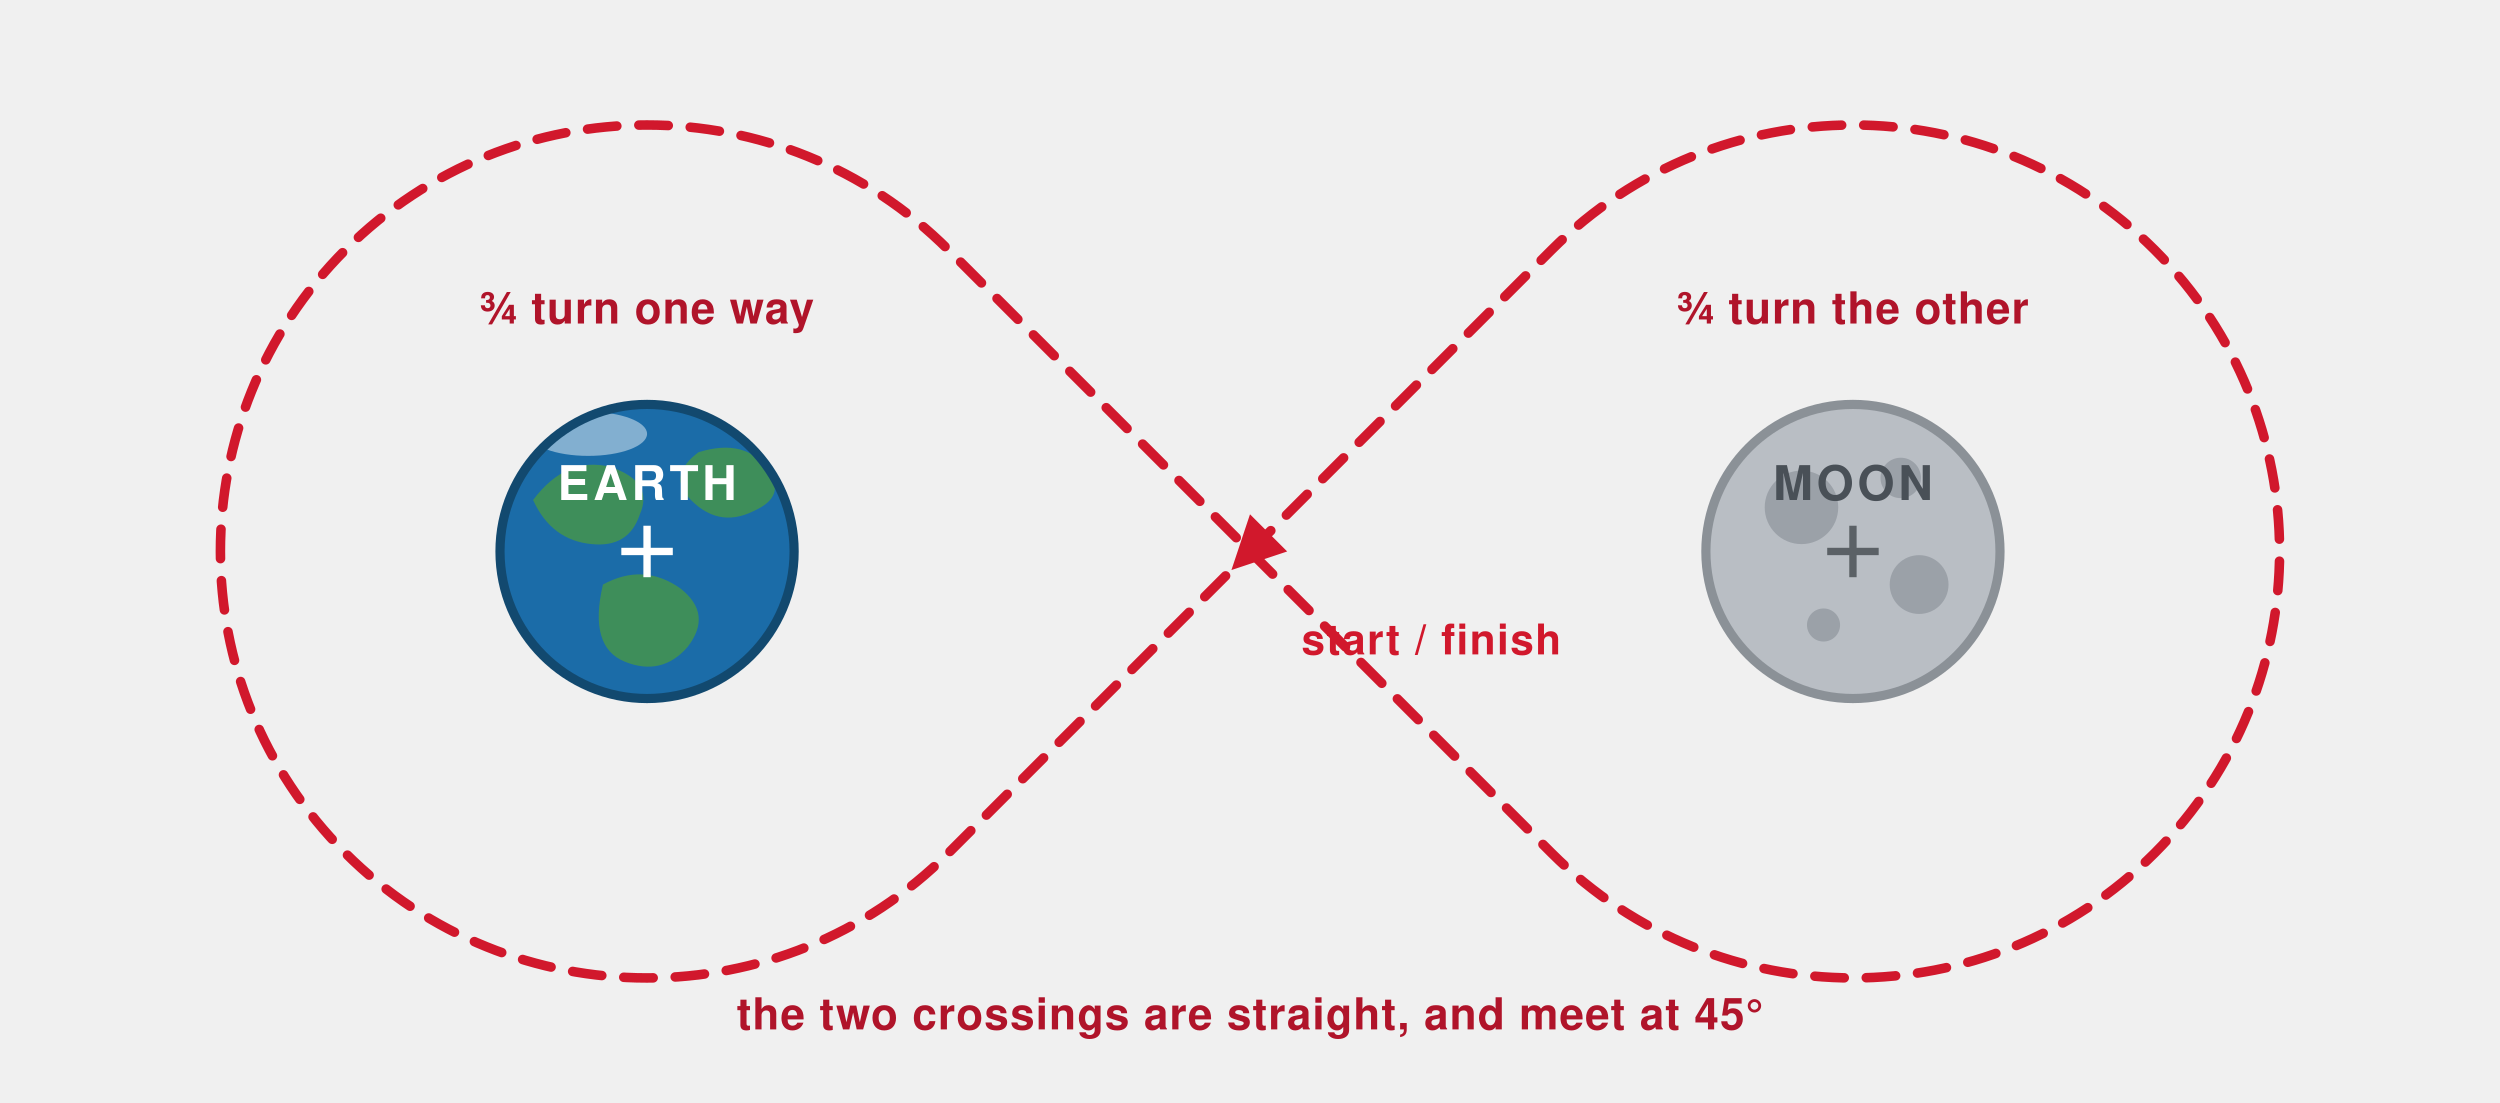
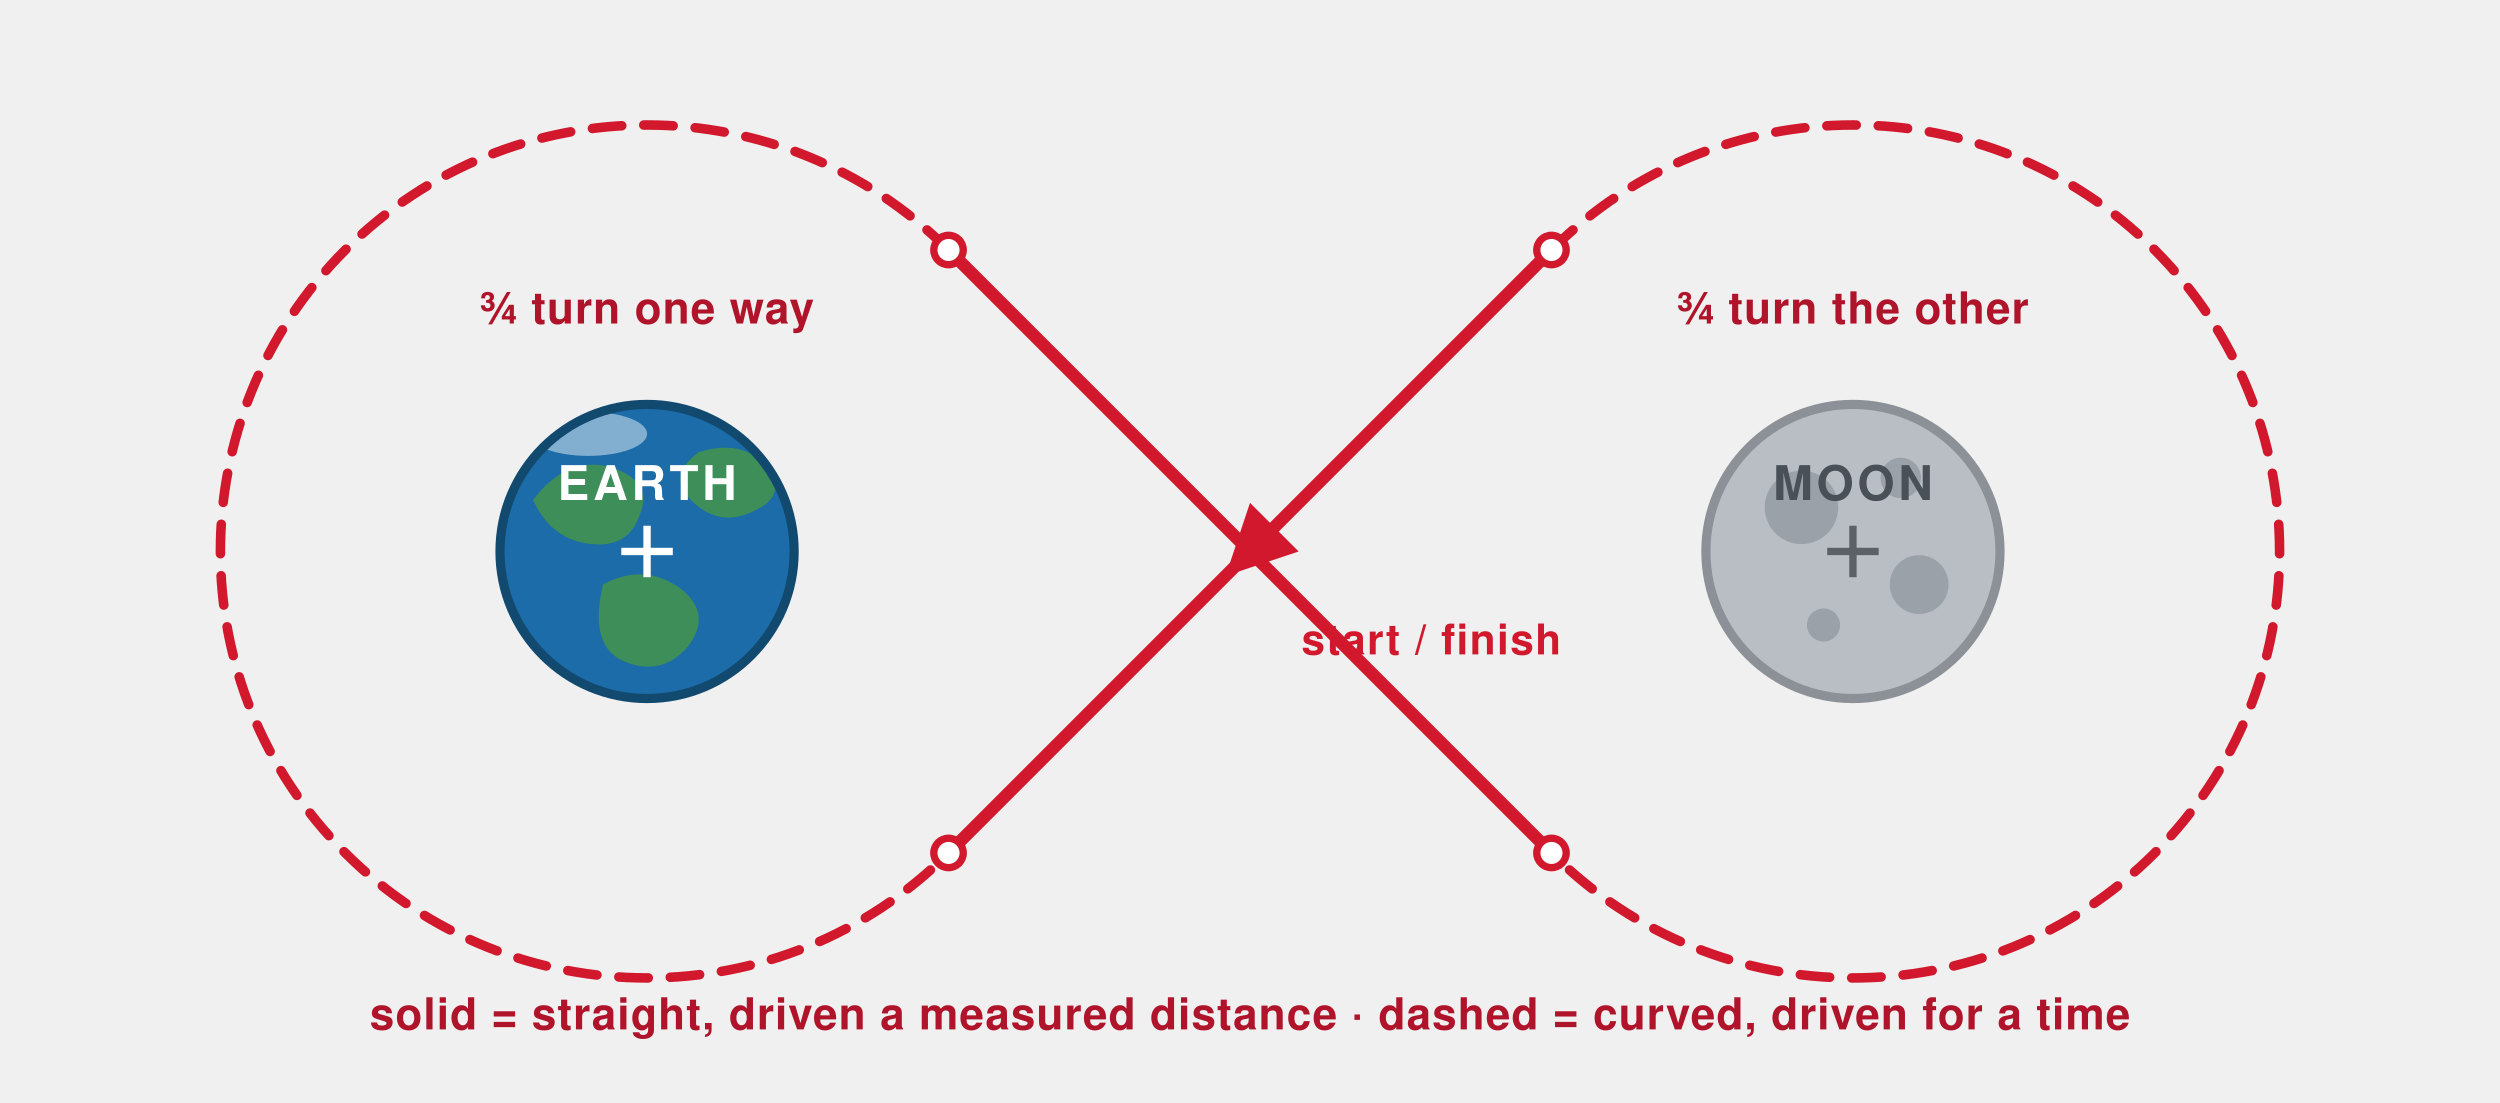
<svg xmlns="http://www.w3.org/2000/svg" viewBox="0 0 680 300" role="img" aria-labelledby="em2-title em2-desc" font-family="Montserrat, Helvetica, Arial, sans-serif">
  <style>
    .name { font-size: 13px; font-weight: 800; letter-spacing: 1px; }
    .tag  { font-size: 11.5px; font-weight: 700; fill: #D1182C; letter-spacing: .4px; }
    .part { font-size: 12px; font-weight: 700; fill: #B0142A; letter-spacing: .3px; }
  </style>
  <defs>
    <clipPath id="e2">
      <circle cx="176" cy="150" r="40" />
    </clipPath>
    <marker id="way" viewBox="0 0 10 10" refX="5" refY="5" markerWidth="5.5" markerHeight="5.5" orient="auto-start-reverse">
      <path d="M 0 0 L 10 5 L 0 10 z" fill="#D1182C" />
    </marker>
  </defs>
-   <path d="M 340 150            L 422 68            A 116 116 0 1 1 422 232            L 258 68            A 116 116 0 1 0 258 232            Z" fill="none" stroke="#D1182C" stroke-width="2.6" stroke-dasharray="8 6" stroke-linecap="round" marker-start="url(#way)" />
+   <path d="M 422 68 A 116 116 0 1 1 422 232" fill="none" stroke="#D1182C" stroke-width="2.6" stroke-dasharray="8 6" stroke-linecap="round" />
+   <path d="M 258 68 A 116 116 0 1 0 258 232" fill="none" stroke="#D1182C" stroke-width="2.6" stroke-dasharray="8 6" stroke-linecap="round" />
+   <line x1="258" y1="232" x2="340" y2="150" stroke="#D1182C" stroke-width="3.4" />
+   <line x1="340" y1="150" x2="422" y2="68" stroke="#D1182C" stroke-width="3.4" marker-start="url(#way)" />
+   <line x1="258" y1="68" x2="422" y2="232" stroke="#D1182C" stroke-width="3.4" />
+   <g fill="#fff" stroke="#D1182C" stroke-width="2">
+     <circle cx="422" cy="68" r="4" />
+     <circle cx="422" cy="232" r="4" />
+     <circle cx="258" cy="68" r="4" />
+     <circle cx="258" cy="232" r="4" />
+   </g>
  <g>
    <circle cx="176" cy="150" r="40" fill="#1B6CA8" />
    <g clip-path="url(#e2)">
      <path d="M145 136 q9 -12 21 -9 q12 4 8 13 q-3 9 -13 8 q-11 -1 -16 -12z" fill="#3E8E5A" />
      <path d="M164 159 q11 -6 21 1 q9 7 2 16 q-7 8 -17 4 q-10 -4 -6 -21z" fill="#3E8E5A" />
      <path d="M190 123 q13 -4 19 5 q5 7 -4 11 q-10 5 -18 -4 q-5 -6 3 -12z" fill="#3E8E5A" />
      <ellipse cx="160" cy="118" rx="16" ry="6" fill="#EAF2F8" opacity=".5" />
    </g>
    <circle cx="176" cy="150" r="40" fill="none" stroke="#12496F" stroke-width="2.5" />
    <line x1="169" y1="150" x2="183" y2="150" stroke="#fff" stroke-width="2" />
    <line x1="176" y1="143" x2="176" y2="157" stroke="#fff" stroke-width="2" />
    <text class="name" x="176" y="136" text-anchor="middle" fill="#fff">EARTH</text>
  </g>
  <g>
    <circle cx="504" cy="150" r="40" fill="#B9BEC4" />
    <circle cx="490" cy="138" r="10" fill="#9BA1A8" />
    <circle cx="517" cy="130" r="5.5" fill="#9BA1A8" />
    <circle cx="522" cy="159" r="8" fill="#9BA1A8" />
    <circle cx="496" cy="170" r="4.5" fill="#9BA1A8" />
    <circle cx="504" cy="150" r="40" fill="none" stroke="#8B9197" stroke-width="2.5" />
    <line x1="497" y1="150" x2="511" y2="150" stroke="#5B6166" stroke-width="2" />
    <line x1="504" y1="143" x2="504" y2="157" stroke="#5B6166" stroke-width="2" />
    <text class="name" x="504" y="136" text-anchor="middle" fill="#495057">MOON</text>
  </g>
  <text class="part" x="176" y="88" text-anchor="middle">¾ turn one way</text>
  <text class="part" x="504" y="88" text-anchor="middle">¾ turn the other</text>
-   <text class="part" x="340" y="280" text-anchor="middle">the two crossings are straight, and meet at 45°</text>
+   <text class="part" x="340" y="280" text-anchor="middle">solid = straight, driven a measured distance · dashed = curved, driven for a time</text>
  <text class="tag" x="354" y="178">start / finish</text>
</svg>
